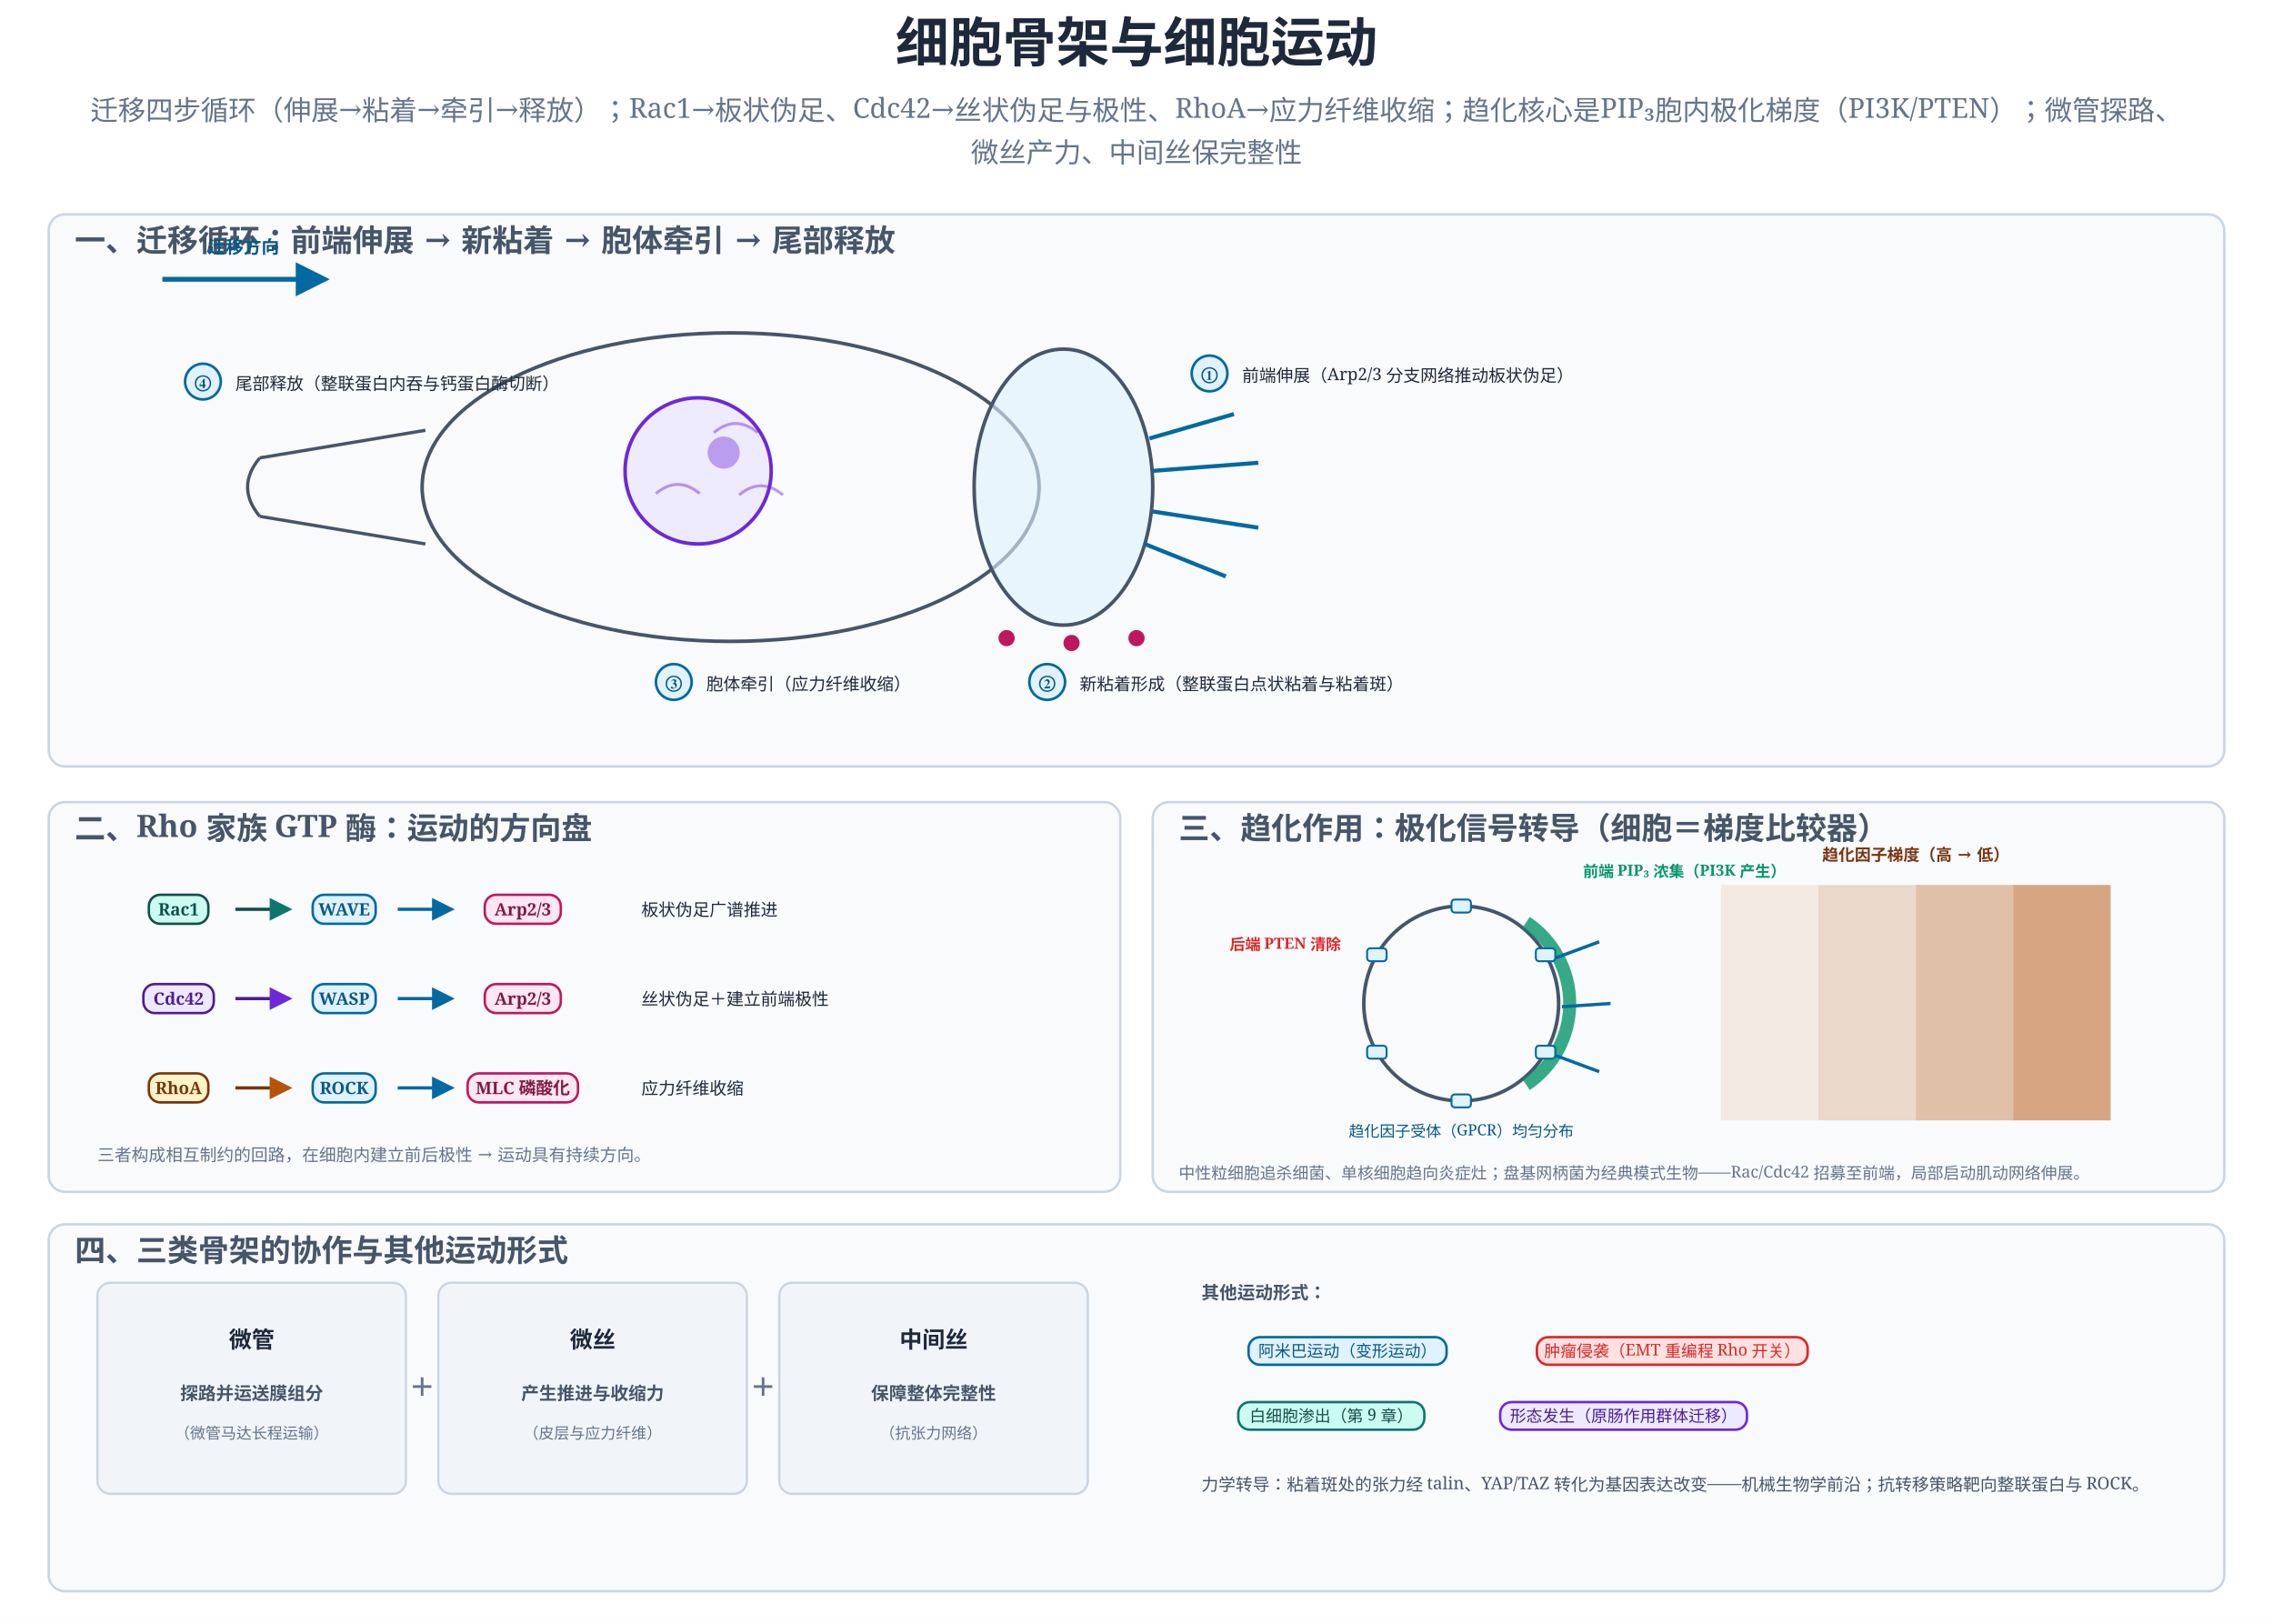
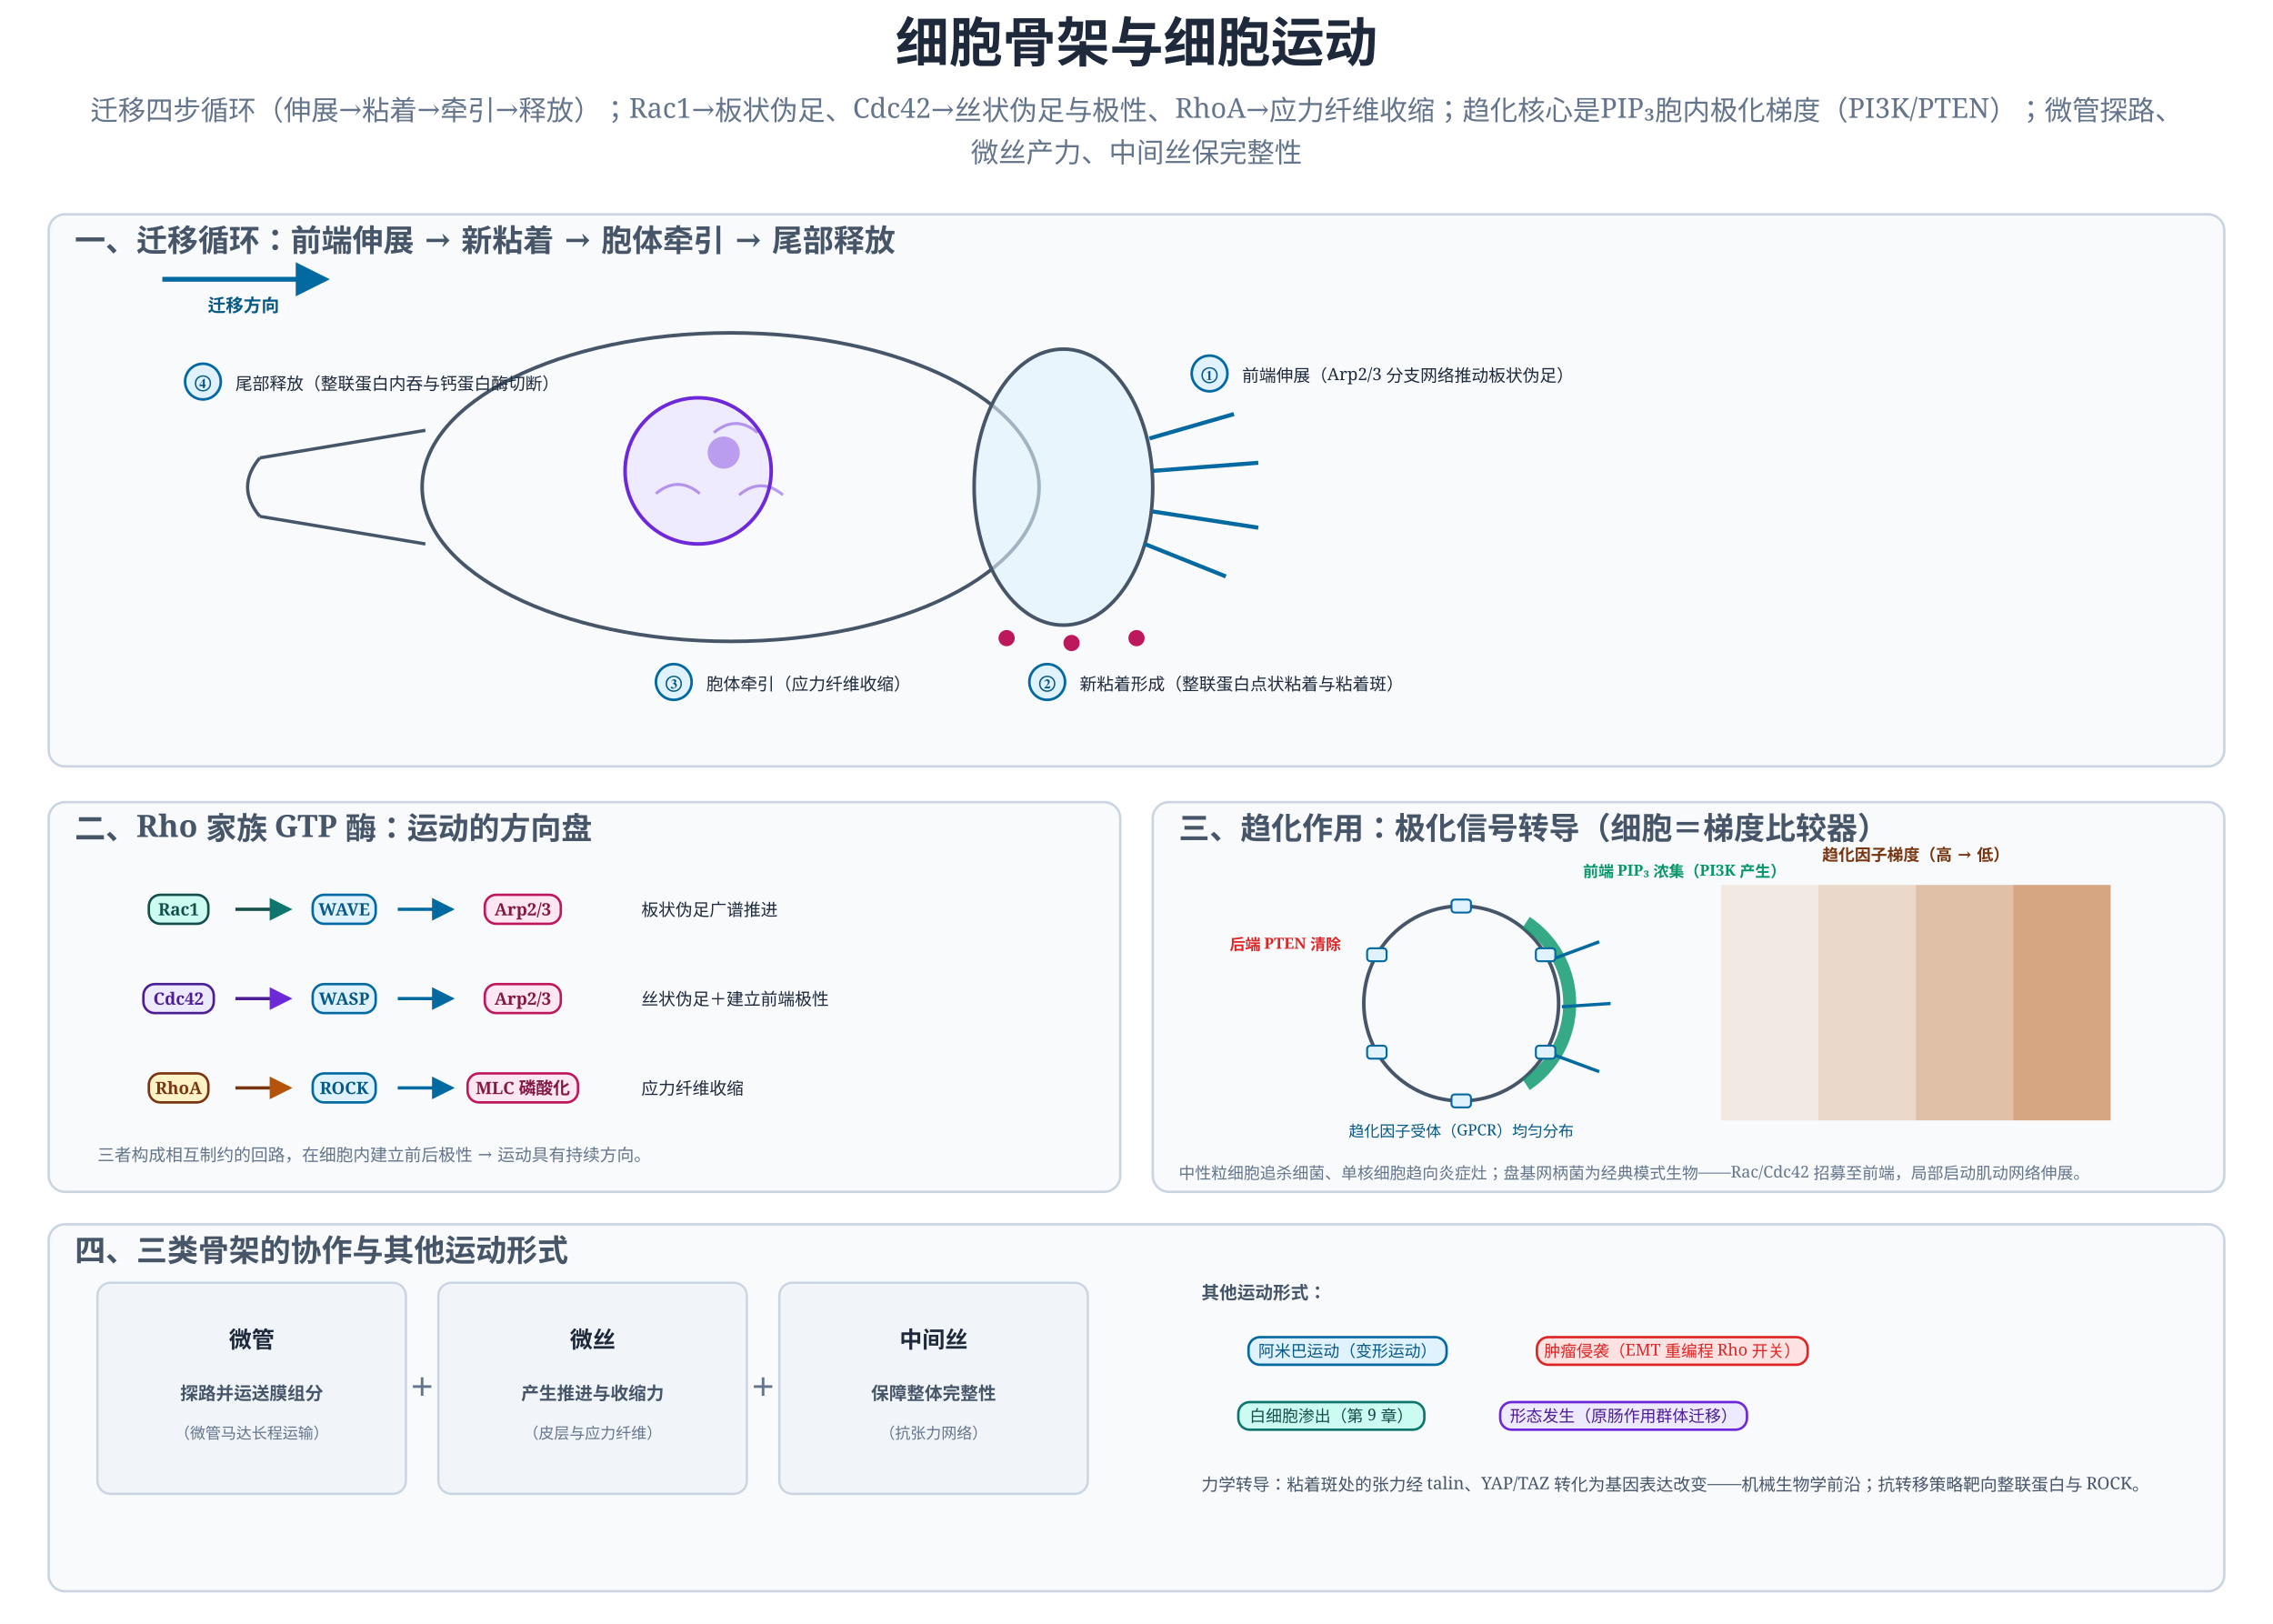
<svg xmlns="http://www.w3.org/2000/svg" width="1400" height="1000" viewBox="0 0 1400 1000" font-family="Noto Serif SC, LXGW WenKai, Songti SC, serif">
  <defs>
    <marker id="arr-ink" viewBox="0 0 10 10" refX="8.5" refY="5" markerWidth="7" markerHeight="7" orient="auto-start-reverse">
      <path d="M0,0 L10,5 L0,10 z" fill="#334155" />
    </marker>
    <marker id="arr-dna" viewBox="0 0 10 10" refX="8.5" refY="5" markerWidth="7" markerHeight="7" orient="auto-start-reverse">
      <path d="M0,0 L10,5 L0,10 z" fill="#0f766e" />
    </marker>
    <marker id="arr-rna" viewBox="0 0 10 10" refX="8.5" refY="5" markerWidth="7" markerHeight="7" orient="auto-start-reverse">
      <path d="M0,0 L10,5 L0,10 z" fill="#b45309" />
    </marker>
    <marker id="arr-pro" viewBox="0 0 10 10" refX="8.5" refY="5" markerWidth="7" markerHeight="7" orient="auto-start-reverse">
      <path d="M0,0 L10,5 L0,10 z" fill="#6d28d9" />
    </marker>
    <marker id="arr-enz" viewBox="0 0 10 10" refX="8.5" refY="5" markerWidth="7" markerHeight="7" orient="auto-start-reverse">
      <path d="M0,0 L10,5 L0,10 z" fill="#be185d" />
    </marker>
    <marker id="arr-acc" viewBox="0 0 10 10" refX="8.5" refY="5" markerWidth="7" markerHeight="7" orient="auto-start-reverse">
      <path d="M0,0 L10,5 L0,10 z" fill="#0369a1" />
    </marker>
    <marker id="arr-ok" viewBox="0 0 10 10" refX="8.5" refY="5" markerWidth="7" markerHeight="7" orient="auto-start-reverse">
      <path d="M0,0 L10,5 L0,10 z" fill="#059669" />
    </marker>
    <marker id="arr-warn" viewBox="0 0 10 10" refX="8.5" refY="5" markerWidth="7" markerHeight="7" orient="auto-start-reverse">
      <path d="M0,0 L10,5 L0,10 z" fill="#b45309" />
    </marker>
    <marker id="arr-bad" viewBox="0 0 10 10" refX="8.5" refY="5" markerWidth="7" markerHeight="7" orient="auto-start-reverse">
      <path d="M0,0 L10,5 L0,10 z" fill="#dc2626" />
    </marker>
    <marker id="arr-mute" viewBox="0 0 10 10" refX="8.5" refY="5" markerWidth="7" markerHeight="7" orient="auto-start-reverse">
      <path d="M0,0 L10,5 L0,10 z" fill="#94a3b8" />
    </marker>
  </defs>
  <rect x="0" y="0" width="1400" height="1000" fill="#ffffff" />
  <text x="700" y="38" text-anchor="middle" font-size="33" font-weight="700" fill="#1e293b">细胞骨架与细胞运动</text>
  <text x="700" y="74" text-anchor="middle" font-size="17" fill="#64748b">迁移四步循环（伸展→粘着→牵引→释放）；Rac1→板状伪足、Cdc42→丝状伪足与极性、RhoA→应力纤维收缩；趋化核心是PIP₃胞内极化梯度（PI3K/PTEN）；微管探路、</text>
  <text x="700" y="100" text-anchor="middle" font-size="17" fill="#64748b">微丝产力、中间丝保完整性</text>
  <rect x="30" y="132" width="1340" height="340" rx="10" fill="#f8fafc" stroke="#cbd5e1" stroke-width="1.5" />
  <text x="46" y="154.84" font-size="19" fill="#475569" font-weight="700">一、迁移循环：前端伸展 → 新粘着 → 胞体牵引 → 尾部释放</text>
  <line x1="100" y1="172" x2="200" y2="172" stroke="#0369a1" stroke-width="3" marker-end="url(#arr-acc)" />
-   <text x="150" y="156" font-size="11" fill="#075985" text-anchor="middle" font-weight="700">迁移方向</text>
+   <text x="150" y="192" font-size="11" fill="#075985" text-anchor="middle" font-weight="700">迁移方向</text>
  <ellipse cx="450" cy="300" rx="190" ry="95" fill="#f8fafc" stroke="#475569" stroke-width="2.2" />
  <ellipse cx="655" cy="300" rx="55" ry="85" fill="#e0f2fe" fill-opacity="0.6" stroke="#475569" stroke-width="2.2" />
  <circle cx="430" cy="290" r="45" fill="#ede9fe" fill-opacity="0.9" stroke="#6d28d9" stroke-width="2.2" />
  <circle cx="445.75" cy="278.75" r="9.9" fill="#6d28d9" fill-opacity="0.4" />
  <path d="M 404.002,303.975 q 13.5,-11.25 27,0" fill="none" opacity="0.45" stroke="#6d28d9" stroke-width="1.8" />
  <path d="M 455.236,304.812 q 13.5,-11.25 27,0" fill="none" opacity="0.45" stroke="#6d28d9" stroke-width="1.8" />
  <path d="M 439.681,266.448 q 13.5,-11.25 27,0" fill="none" opacity="0.45" stroke="#6d28d9" stroke-width="1.8" />
  <line x1="708" y1="270" x2="760" y2="255" stroke="#0369a1" stroke-width="2.5" />
  <line x1="710" y1="290" x2="775" y2="285" stroke="#0369a1" stroke-width="2.5" />
  <line x1="710" y1="315" x2="775" y2="325" stroke="#0369a1" stroke-width="2.5" />
  <line x1="705" y1="335" x2="755" y2="355" stroke="#0369a1" stroke-width="2.5" />
  <path d="M 262,265 L 160,282" fill="none" stroke="#475569" stroke-width="2" />
  <path d="M 262,335 L 160,318" fill="none" stroke="#475569" stroke-width="2" />
  <path d="M 160,282 Q 145,300 160,318" fill="none" stroke="#475569" stroke-width="2" />
  <circle cx="620" cy="393" r="5" fill="#be185d" />
  <circle cx="660" cy="396" r="5" fill="#be185d" />
  <circle cx="700" cy="393" r="5" fill="#be185d" />
  <circle cx="745" cy="230" r="11" fill="#e0f2fe" stroke="#0369a1" stroke-width="1.6" />
  <text x="745" y="234" font-size="11" fill="#075985" text-anchor="middle" font-weight="700">①</text>
  <text x="765" y="235" font-size="10.5" fill="#1e293b">前端伸展（Arp2/3 分支网络推动板状伪足）</text>
  <circle cx="645" cy="420" r="11" fill="#e0f2fe" stroke="#0369a1" stroke-width="1.6" />
  <text x="645" y="424" font-size="11" fill="#075985" text-anchor="middle" font-weight="700">②</text>
  <text x="665" y="425" font-size="10.5" fill="#1e293b">新粘着形成（整联蛋白点状粘着与粘着斑）</text>
  <circle cx="415" cy="420" r="11" fill="#e0f2fe" stroke="#0369a1" stroke-width="1.6" />
  <text x="415" y="424" font-size="11" fill="#075985" text-anchor="middle" font-weight="700">③</text>
  <text x="435" y="425" font-size="10.5" fill="#1e293b">胞体牵引（应力纤维收缩）</text>
  <circle cx="125" cy="235" r="11" fill="#e0f2fe" stroke="#0369a1" stroke-width="1.6" />
  <text x="125" y="239" font-size="11" fill="#075985" text-anchor="middle" font-weight="700">④</text>
  <text x="145" y="240" font-size="10.5" fill="#1e293b">尾部释放（整联蛋白内吞与钙蛋白酶切断）</text>
  <rect x="30" y="494" width="660" height="240" rx="10" fill="#f8fafc" stroke="#cbd5e1" stroke-width="1.5" />
  <text x="46" y="516.84" font-size="19" fill="#475569" font-weight="700">二、Rho 家族 GTP 酶：运动的方向盘</text>
  <rect x="91.671" y="551.075" width="36.658" height="17.85" rx="7" fill="#ccfbf1" stroke="#134e4a" stroke-width="1.5" />
  <text x="110" y="563.78" font-size="10.5" fill="#134e4a" text-anchor="middle" font-weight="700">Rac1</text>
  <line x1="145" y1="560" x2="178" y2="560" stroke="#134e4a" stroke-width="2" marker-end="url(#arr-dna)" />
  <rect x="192.589" y="551.075" width="38.821" height="17.85" rx="7" fill="#e0f2fe" stroke="#0369a1" stroke-width="1.5" />
  <text x="212" y="563.78" font-size="10.5" fill="#075985" text-anchor="middle" font-weight="700">WAVE</text>
  <line x1="245" y1="560" x2="278" y2="560" stroke="#0369a1" stroke-width="2" marker-end="url(#arr-acc)" />
  <rect x="298.588" y="551.075" width="46.824" height="17.85" rx="7" fill="#fce7f3" stroke="#be185d" stroke-width="1.5" />
  <text x="322" y="563.78" font-size="10.5" fill="#831843" text-anchor="middle" font-weight="700">Arp2/3</text>
  <text x="395" y="564" font-size="10.5" fill="#1e293b">板状伪足广谱推进</text>
  <rect x="88.318" y="606.075" width="43.363" height="17.85" rx="7" fill="#ede9fe" stroke="#4c1d95" stroke-width="1.5" />
  <text x="110" y="618.78" font-size="10.5" fill="#4c1d95" text-anchor="middle" font-weight="700">Cdc42</text>
  <line x1="145" y1="615" x2="178" y2="615" stroke="#4c1d95" stroke-width="2" marker-end="url(#arr-pro)" />
  <rect x="192.589" y="606.075" width="38.821" height="17.85" rx="7" fill="#e0f2fe" stroke="#0369a1" stroke-width="1.5" />
  <text x="212" y="618.78" font-size="10.5" fill="#075985" text-anchor="middle" font-weight="700">WASP</text>
  <line x1="245" y1="615" x2="278" y2="615" stroke="#0369a1" stroke-width="2" marker-end="url(#arr-acc)" />
  <rect x="298.588" y="606.075" width="46.824" height="17.85" rx="7" fill="#fce7f3" stroke="#be185d" stroke-width="1.5" />
  <text x="322" y="618.78" font-size="10.5" fill="#831843" text-anchor="middle" font-weight="700">Arp2/3</text>
  <text x="395" y="619" font-size="10.5" fill="#1e293b">丝状伪足＋建立前端极性</text>
  <rect x="91.671" y="661.075" width="36.658" height="17.85" rx="7" fill="#fef3c7" stroke="#78350f" stroke-width="1.5" />
  <text x="110" y="673.78" font-size="10.5" fill="#78350f" text-anchor="middle" font-weight="700">RhoA</text>
  <line x1="145" y1="670" x2="178" y2="670" stroke="#78350f" stroke-width="2" marker-end="url(#arr-rna)" />
  <rect x="192.589" y="661.075" width="38.821" height="17.85" rx="7" fill="#e0f2fe" stroke="#0369a1" stroke-width="1.5" />
  <text x="212" y="673.78" font-size="10.5" fill="#075985" text-anchor="middle" font-weight="700">ROCK</text>
  <line x1="245" y1="670" x2="278" y2="670" stroke="#0369a1" stroke-width="2" marker-end="url(#arr-acc)" />
  <rect x="287.989" y="661.075" width="68.022" height="17.85" rx="7" fill="#fce7f3" stroke="#be185d" stroke-width="1.5" />
  <text x="322" y="673.78" font-size="10.5" fill="#831843" text-anchor="middle" font-weight="700">MLC 磷酸化</text>
  <text x="395" y="674" font-size="10.5" fill="#1e293b">应力纤维收缩</text>
  <text x="60" y="715" font-size="10.5" fill="#64748b">三者构成相互制约的回路，在细胞内建立前后极性 → 运动具有持续方向。</text>
  <rect x="710" y="494" width="660" height="240" rx="10" fill="#f8fafc" stroke="#cbd5e1" stroke-width="1.5" />
  <text x="726" y="516.84" font-size="19" fill="#475569" font-weight="700">三、趋化作用：极化信号转导（细胞＝梯度比较器）</text>
  <rect x="1240" y="545" width="60" height="145" fill="#b45309" fill-opacity="0.5" />
  <rect x="1180" y="545" width="60" height="145" fill="#b45309" fill-opacity="0.35" />
  <rect x="1120" y="545" width="60" height="145" fill="#b45309" fill-opacity="0.2" />
  <rect x="1060" y="545" width="60" height="145" fill="#b45309" fill-opacity="0.1" />
  <text x="1180" y="530" font-size="10" fill="#78350f" text-anchor="middle" font-weight="700">趋化因子梯度（高 → 低）</text>
  <circle cx="900" cy="618" r="60" fill="#f8fafc" stroke="#475569" stroke-width="2.2" />
  <path d="M 940,568 A 60,60 0 0 1 940,668" fill="none" opacity="0.8" stroke="#059669" stroke-width="8" />
  <line x1="958" y1="590" x2="985" y2="580" stroke="#0369a1" stroke-width="2" />
  <line x1="962" y1="620" x2="992" y2="618" stroke="#0369a1" stroke-width="2" />
  <line x1="958" y1="650" x2="985" y2="660" stroke="#0369a1" stroke-width="2" />
  <text x="975" y="540" font-size="9.5" fill="#059669" font-weight="700">前端 PIP₃ 浓集（PI3K 产生）</text>
  <text x="826" y="585" font-size="9.5" fill="#dc2626" text-anchor="end" font-weight="700">后端 PTEN 清除</text>
  <rect x="894" y="554" width="12" height="8" rx="2" fill="#e0f2fe" stroke="#0369a1" stroke-width="1.2" />
  <rect x="945.962" y="584" width="12" height="8" rx="2" fill="#e0f2fe" stroke="#0369a1" stroke-width="1.2" />
  <rect x="945.962" y="644" width="12" height="8" rx="2" fill="#e0f2fe" stroke="#0369a1" stroke-width="1.2" />
  <rect x="894" y="674" width="12" height="8" rx="2" fill="#e0f2fe" stroke="#0369a1" stroke-width="1.2" />
  <rect x="842.038" y="644" width="12" height="8" rx="2" fill="#e0f2fe" stroke="#0369a1" stroke-width="1.2" />
  <rect x="842.038" y="584" width="12" height="8" rx="2" fill="#e0f2fe" stroke="#0369a1" stroke-width="1.2" />
  <text x="900" y="700" font-size="9.5" fill="#075985" text-anchor="middle">趋化因子受体（GPCR）均匀分布</text>
  <text x="726" y="726" font-size="10" fill="#64748b">中性粒细胞追杀细菌、单核细胞趋向炎症灶；盘基网柄菌为经典模式生物——Rac/Cdc42 招募至前端，局部启动肌动网络伸展。</text>
  <rect x="30" y="754" width="1340" height="226" rx="10" fill="#f8fafc" stroke="#cbd5e1" stroke-width="1.5" />
  <text x="46" y="776.84" font-size="19" fill="#475569" font-weight="700">四、三类骨架的协作与其他运动形式</text>
  <rect x="60" y="790" width="190" height="130" rx="8" fill="#f1f5f9" stroke="#cbd5e1" stroke-width="1.4" />
  <text x="155" y="830" font-size="14" fill="#1e293b" text-anchor="middle" font-weight="700">微管</text>
  <text x="155" y="862" font-size="11" fill="#475569" text-anchor="middle" font-weight="600">探路并运送膜组分</text>
  <text x="155" y="886" font-size="9.5" fill="#64748b" text-anchor="middle">（微管马达长程运输）</text>
  <rect x="270" y="790" width="190" height="130" rx="8" fill="#f1f5f9" stroke="#cbd5e1" stroke-width="1.4" />
  <text x="365" y="830" font-size="14" fill="#1e293b" text-anchor="middle" font-weight="700">微丝</text>
  <text x="365" y="862" font-size="11" fill="#475569" text-anchor="middle" font-weight="600">产生推进与收缩力</text>
  <text x="365" y="886" font-size="9.5" fill="#64748b" text-anchor="middle">（皮层与应力纤维）</text>
  <rect x="480" y="790" width="190" height="130" rx="8" fill="#f1f5f9" stroke="#cbd5e1" stroke-width="1.4" />
  <text x="575" y="830" font-size="14" fill="#1e293b" text-anchor="middle" font-weight="700">中间丝</text>
  <text x="575" y="862" font-size="11" fill="#475569" text-anchor="middle" font-weight="600">保障整体完整性</text>
  <text x="575" y="886" font-size="9.5" fill="#64748b" text-anchor="middle">（抗张力网络）</text>
  <text x="260" y="860" font-size="16" fill="#64748b" text-anchor="middle" font-weight="700">＋</text>
  <text x="470" y="860" font-size="16" fill="#64748b" text-anchor="middle" font-weight="700">＋</text>
  <text x="740" y="800" font-size="11" fill="#475569" font-weight="700">其他运动形式：</text>
  <rect x="769" y="823.5" width="122" height="17" rx="7" fill="#e0f2fe" stroke="#0369a1" stroke-width="1.5" />
  <text x="830" y="835.6" font-size="10" fill="#075985" text-anchor="middle">阿米巴运动（变形运动）</text>
  <rect x="946.6" y="823.5" width="166.8" height="17" rx="7" fill="#fee2e2" stroke="#dc2626" stroke-width="1.5" />
  <text x="1030" y="835.6" font-size="10" fill="#dc2626" text-anchor="middle">肿瘤侵袭（EMT 重编程 Rho 开关）</text>
  <rect x="762.7" y="863.5" width="114.6" height="17" rx="7" fill="#ccfbf1" stroke="#0f766e" stroke-width="1.5" />
  <text x="820" y="875.6" font-size="10" fill="#134e4a" text-anchor="middle">白细胞渗出（第 9 章）</text>
  <rect x="924" y="863.5" width="152" height="17" rx="7" fill="#ede9fe" stroke="#6d28d9" stroke-width="1.5" />
  <text x="1000" y="875.6" font-size="10" fill="#4c1d95" text-anchor="middle">形态发生（原肠作用群体迁移）</text>
  <text x="740" y="918" font-size="10.5" fill="#475569">力学转导：粘着斑处的张力经 talin、YAP/TAZ 转化为基因表达改变——机械生物学前沿；抗转移策略靶向整联蛋白与 ROCK。</text>
</svg>
